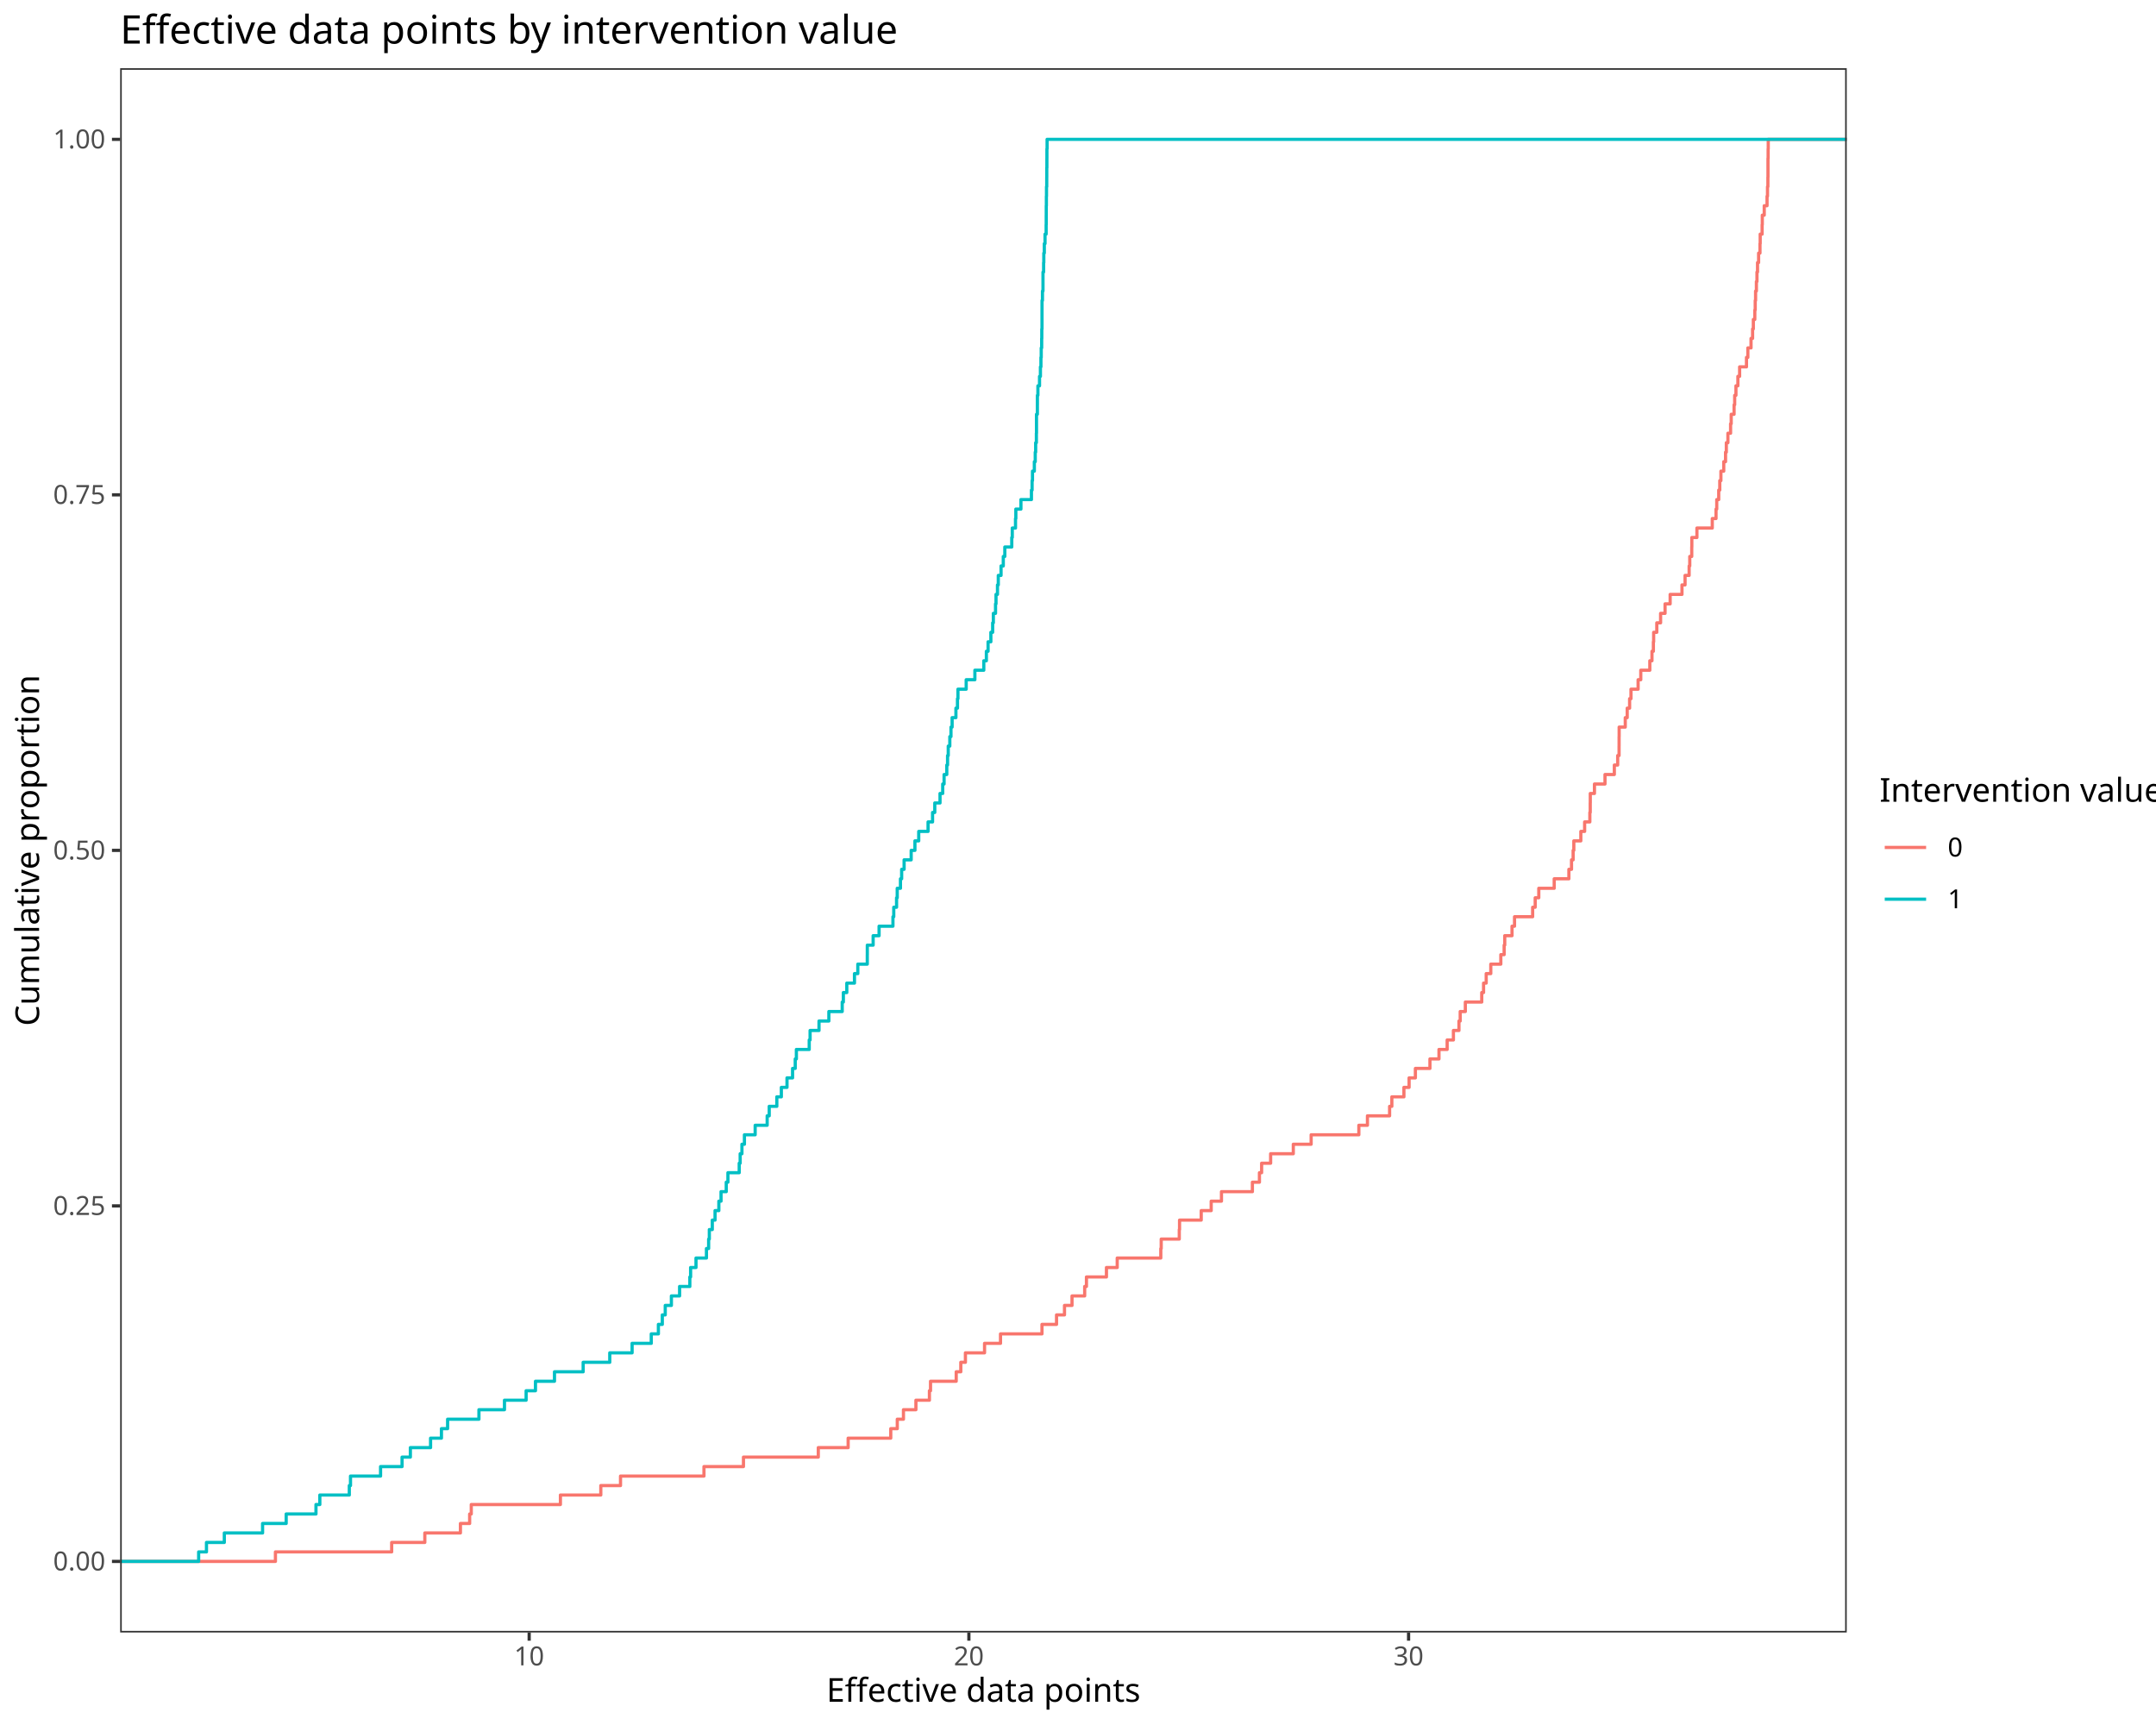
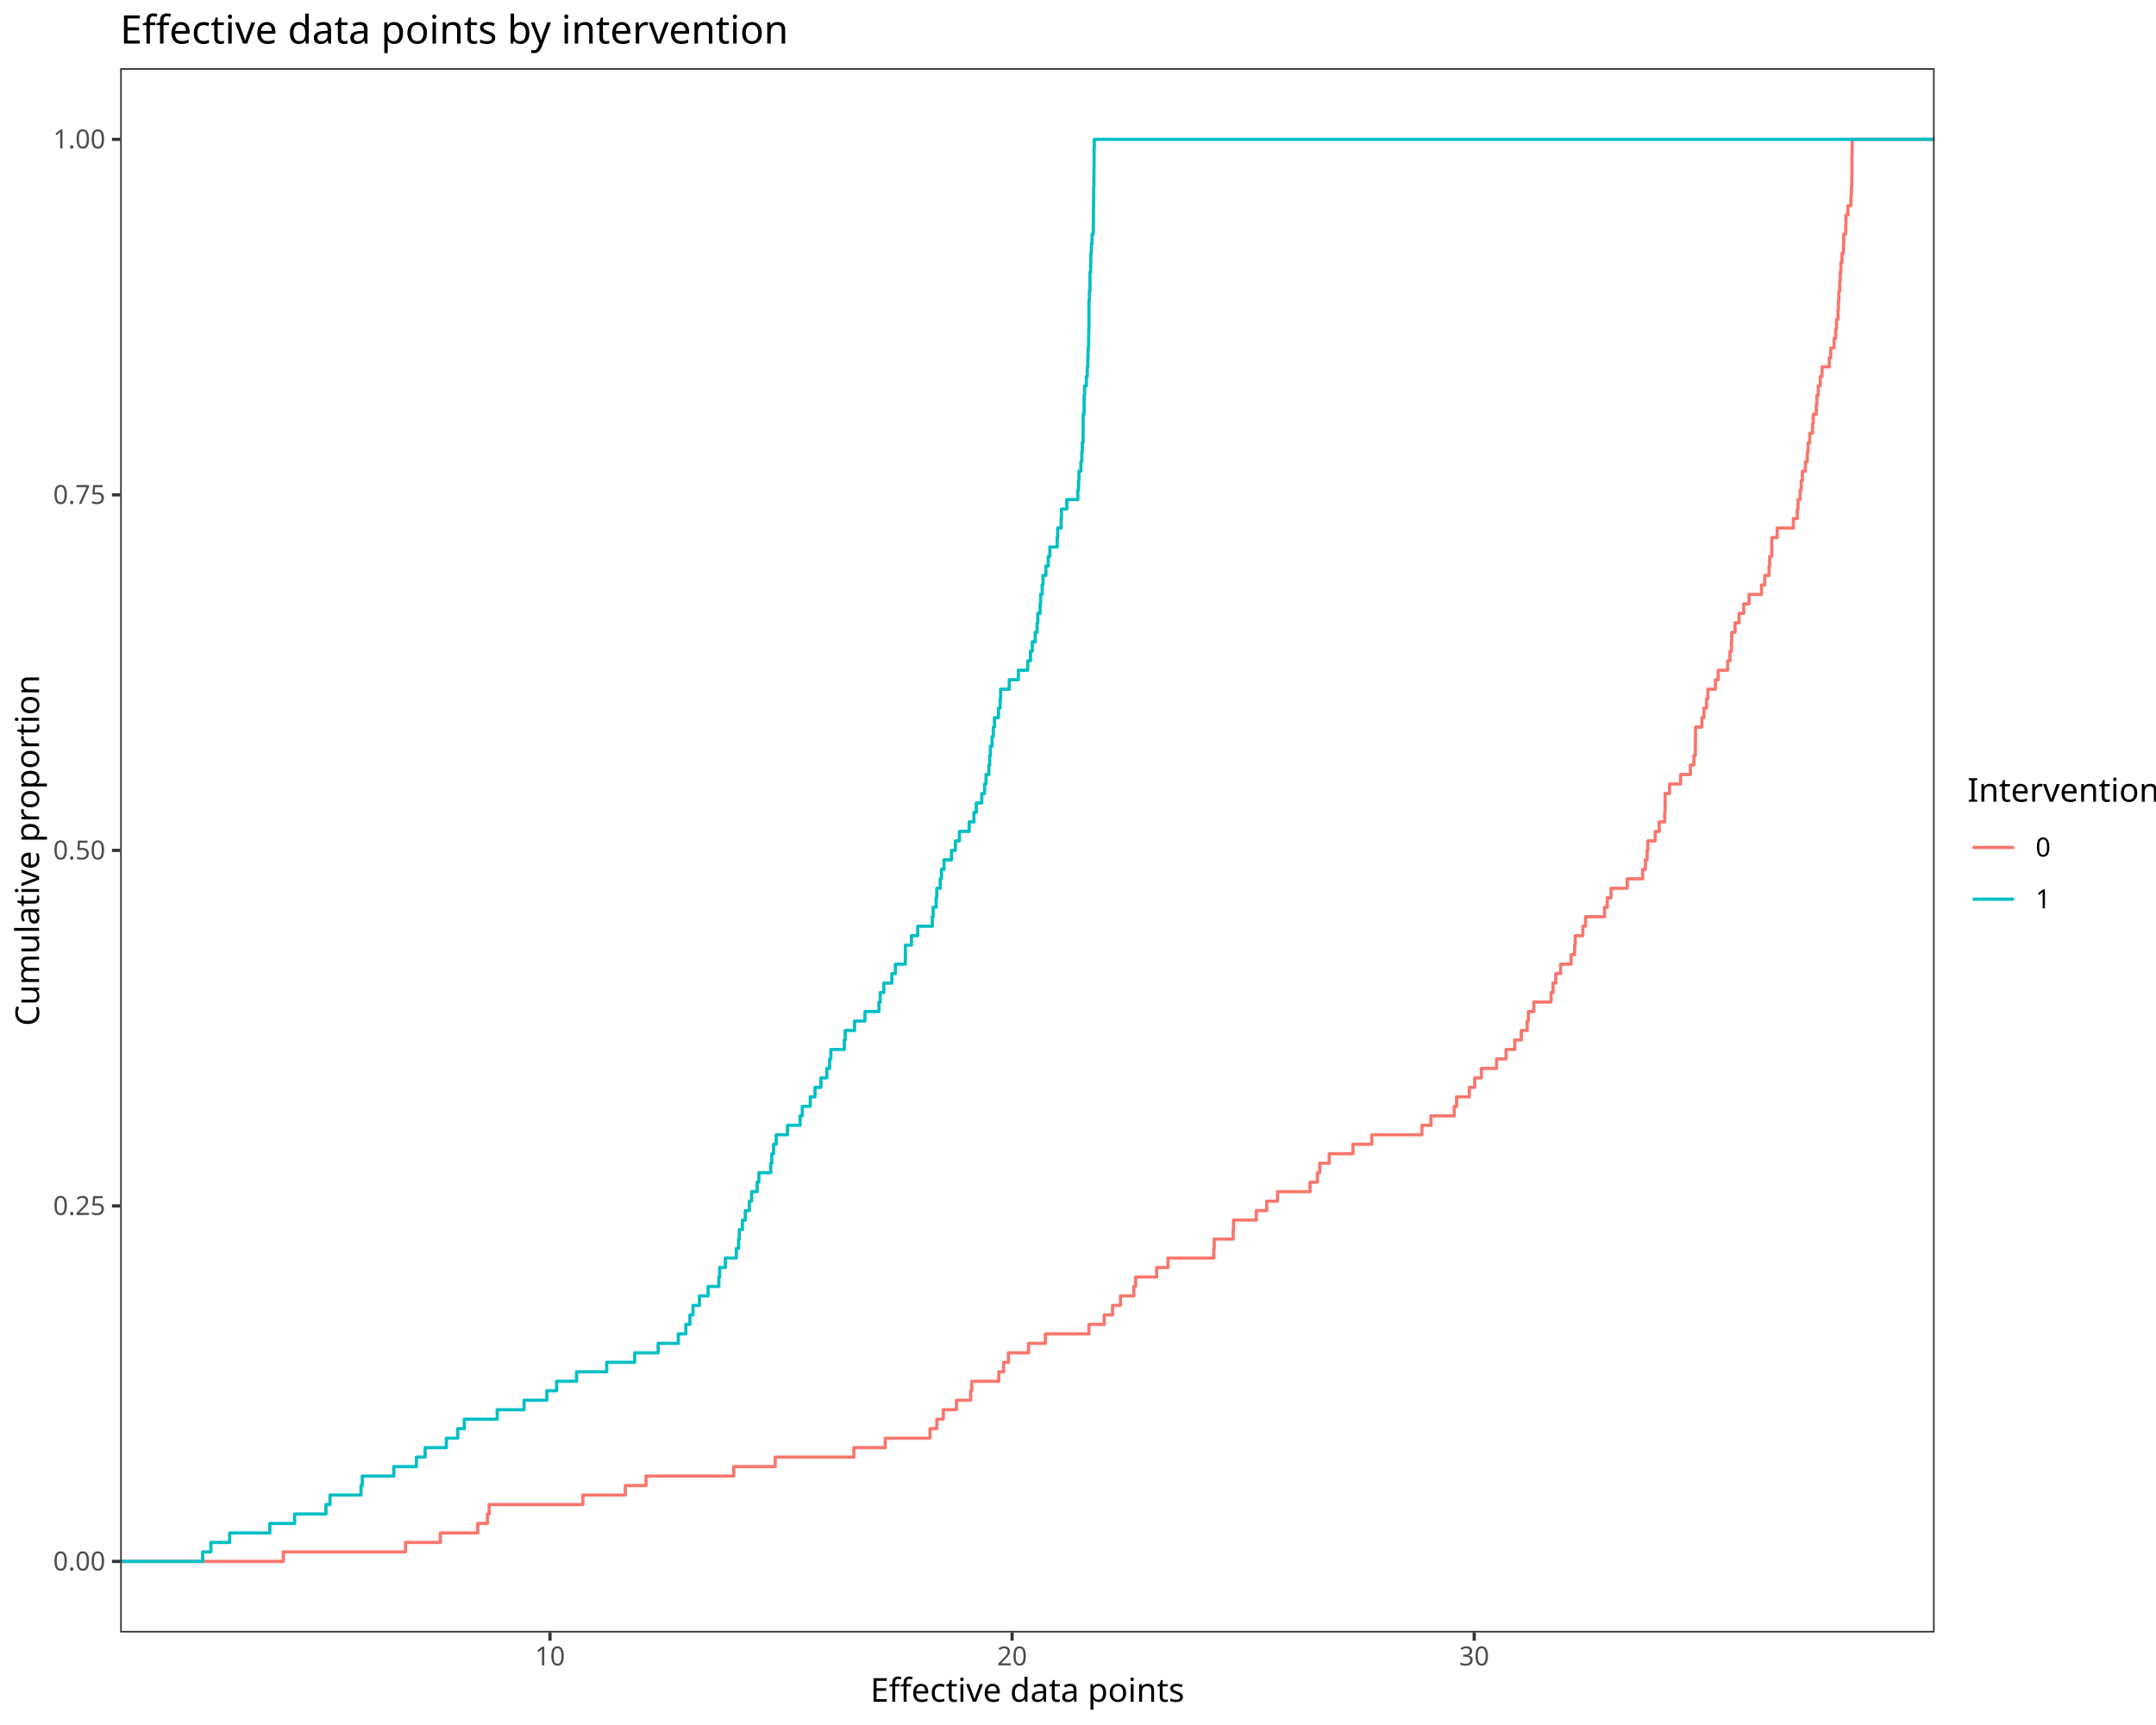
<svg xmlns="http://www.w3.org/2000/svg" class="svglite" data-engine-version="2.0" width="720.00pt" height="576.00pt" viewBox="0 0 720.00 576.00">
  <defs>
    <style type="text/css">
    .svglite line, .svglite polyline, .svglite polygon, .svglite path, .svglite rect, .svglite circle {
      fill: none;
      stroke: #000000;
      stroke-linecap: round;
      stroke-linejoin: round;
      stroke-miterlimit: 10.00;
    }
  </style>
  </defs>
  <rect width="100%" height="100%" style="stroke: none; fill: #FFFFFF;" />
  <defs>
    <clipPath id="cpMC4wMHw3MjAuMDB8MC4wMHw1NzYuMDA=">
      <rect x="0.00" y="0.00" width="720.00" height="576.00" />
    </clipPath>
  </defs>
  <g clip-path="url(#cpMC4wMHw3MjAuMDB8MC4wMHw1NzYuMDA=)">
    <rect x="0.00" y="0.00" width="720.00" height="576.00" style="stroke-width: 1.07; stroke: #FFFFFF; fill: #FFFFFF;" />
  </g>
  <defs>
-     <clipPath id="cpNDAuMTN8NjE2LjcyfDIyLjc4fDU0NS4xMQ==">
-       <rect x="40.13" y="22.78" width="576.59" height="522.33" />
+     <clipPath id="cpNDAuMTN8NjQ2LjA4fDIyLjc4fDU0NS4xMQ==">
+       <rect x="40.13" y="22.78" width="605.94" height="522.33" />
    </clipPath>
  </defs>
-   <g clip-path="url(#cpNDAuMTN8NjE2LjcyfDIyLjc4fDU0NS4xMQ==)">
-     <rect x="40.13" y="22.78" width="576.59" height="522.33" style="stroke-width: 1.07; stroke: none; fill: #FFFFFF;" />
-     <polyline points="40.13,521.37 91.98,521.37 91.98,518.20 130.80,518.20 130.80,515.04 141.87,515.04 141.87,511.87 153.76,511.87 153.76,508.71 156.84,508.71 156.84,505.54 157.38,505.54 157.38,502.38 187.15,502.38 187.15,499.21 200.64,499.21 200.64,496.05 207.22,496.05 207.22,492.88 235.09,492.88 235.09,489.71 248.28,489.71 248.28,486.55 273.27,486.55 273.27,483.38 283.24,483.38 283.24,480.22 297.47,480.22 297.47,477.05 299.65,477.05 299.65,473.89 301.71,473.89 301.71,470.72 305.87,470.72 305.87,467.55 310.38,467.55 310.38,464.39 310.75,464.39 310.75,461.22 319.33,461.22 319.33,458.06 320.86,458.06 320.86,454.89 322.40,454.89 322.40,451.73 328.79,451.73 328.79,448.56 334.12,448.56 334.12,445.40 347.97,445.40 347.97,442.23 352.83,442.23 352.83,439.06 355.49,439.06 355.49,435.90 358.00,435.90 358.00,432.73 362.23,432.73 362.23,429.57 362.82,429.57 362.82,426.40 369.50,426.40 369.50,423.24 373.10,423.24 373.10,420.07 387.65,420.07 387.65,416.90 387.79,416.90 387.79,413.74 393.82,413.74 393.82,410.57 393.91,410.57 393.91,407.41 401.15,407.41 401.15,404.24 404.48,404.24 404.48,401.08 407.91,401.08 407.91,397.91 418.24,397.91 418.24,394.75 420.59,394.75 420.59,391.58 421.32,391.58 421.32,388.41 424.33,388.41 424.33,385.25 431.90,385.25 431.90,382.08 437.86,382.08 437.86,378.92 453.79,378.92 453.79,375.75 456.66,375.75 456.66,372.59 464.06,372.59 464.06,369.42 464.81,369.42 464.81,366.25 468.84,366.25 468.84,363.09 470.57,363.09 470.57,359.92 472.67,359.92 472.67,356.76 477.53,356.76 477.53,353.59 480.55,353.59 480.55,350.43 483.28,350.43 483.28,347.26 485.37,347.26 485.37,344.09 487.22,344.09 487.22,340.93 487.64,340.93 487.64,337.76 489.35,337.76 489.35,334.60 494.83,334.60 494.83,331.43 495.44,331.43 495.44,328.27 496.32,328.27 496.32,325.10 497.85,325.10 497.85,321.94 501.20,321.94 501.20,318.77 502.31,318.77 502.31,315.60 502.51,315.60 502.51,312.44 504.94,312.44 504.94,309.27 505.78,309.27 505.78,306.11 511.83,306.11 511.83,302.94 512.68,302.94 512.68,299.78 513.88,299.78 513.88,296.61 519.03,296.61 519.03,293.44 523.93,293.44 523.93,290.28 524.81,290.28 524.81,287.11 525.35,287.11 525.35,283.95 525.58,283.95 525.58,280.78 527.92,280.78 527.92,277.62 529.19,277.62 529.19,274.45 530.93,274.45 530.93,271.29 531.06,271.29 531.06,268.12 531.08,268.12 531.08,264.95 532.47,264.95 532.47,261.79 535.99,261.79 535.99,258.62 539.11,258.62 539.11,255.46 540.23,255.46 540.23,252.29 540.69,252.29 540.69,249.13 540.70,249.13 540.70,245.96 540.72,245.96 540.72,242.79 542.76,242.79 542.76,239.63 543.41,239.63 543.41,236.46 544.21,236.46 544.21,233.30 544.67,233.30 544.67,230.13 547.05,230.13 547.05,226.97 547.94,226.97 547.94,223.80 550.96,223.80 550.96,220.64 551.68,220.64 551.68,217.47 552.15,217.47 552.15,214.30 552.24,214.30 552.24,211.14 553.29,211.14 553.29,207.97 554.56,207.97 554.56,204.81 556.05,204.81 556.05,201.64 557.75,201.64 557.75,198.48 561.70,198.48 561.70,195.31 562.73,195.31 562.73,192.14 564.09,192.14 564.09,188.98 564.30,188.98 564.30,185.81 564.96,185.81 564.96,182.65 564.99,182.65 564.99,179.48 566.69,179.48 566.69,176.32 571.82,176.32 571.82,173.15 573.07,173.15 573.07,169.99 573.31,169.99 573.31,166.82 573.97,166.82 573.97,163.65 574.32,163.65 574.32,160.49 574.70,160.49 574.70,157.32 575.65,157.32 575.65,154.16 576.25,154.16 576.25,150.99 576.51,150.99 576.51,147.83 577.04,147.83 577.04,144.66 577.93,144.66 577.93,141.49 578.14,141.49 578.14,138.33 579.10,138.33 579.10,135.16 579.30,135.16 579.30,132.00 579.72,132.00 579.72,128.83 580.37,128.83 580.37,125.67 580.95,125.67 580.95,122.50 583.24,122.50 583.24,119.34 583.70,119.34 583.70,116.17 584.76,116.17 584.76,113.00 585.28,113.00 585.28,109.84 585.53,109.84 585.53,106.67 586.02,106.67 586.02,103.51 586.16,103.51 586.16,100.34 586.28,100.34 586.28,97.18 586.55,97.18 586.55,94.01 586.74,94.01 586.74,90.84 586.93,90.84 586.93,87.68 587.29,87.68 587.29,84.51 587.75,84.51 587.75,81.35 587.82,81.35 587.82,78.18 588.46,78.18 588.46,75.02 588.52,75.02 588.52,71.85 589.17,71.85 589.17,68.69 590.11,68.69 590.11,65.52 590.26,65.52 590.26,62.35 590.39,62.35 590.39,59.19 590.42,59.19 590.42,56.02 590.42,56.02 590.42,52.86 590.47,52.86 590.47,49.69 590.51,49.69 590.51,46.53 616.72,46.53 616.72,46.53 " style="stroke-width: 1.07; stroke: #F8766D; stroke-linecap: butt;" />
-     <polyline points="40.13,521.37 66.34,521.37 66.34,518.20 68.95,518.20 68.95,515.04 74.91,515.04 74.91,511.87 87.69,511.87 87.69,508.71 95.57,508.71 95.57,505.54 105.52,505.54 105.52,502.38 106.81,502.38 106.81,499.21 116.65,499.21 116.65,496.05 117.05,496.05 117.05,492.88 127.09,492.88 127.09,489.71 134.27,489.71 134.27,486.55 137.04,486.55 137.04,483.38 143.79,483.38 143.79,480.22 147.42,480.22 147.42,477.05 149.48,477.05 149.48,473.89 159.94,473.89 159.94,470.72 168.47,470.72 168.47,467.55 175.70,467.55 175.70,464.39 178.82,464.39 178.82,461.22 185.17,461.22 185.17,458.06 194.75,458.06 194.75,454.89 203.63,454.89 203.63,451.73 211.09,451.73 211.09,448.56 217.49,448.56 217.49,445.40 219.87,445.40 219.87,442.23 221.18,442.23 221.18,439.06 222.16,439.06 222.16,435.90 224.21,435.90 224.21,432.73 226.95,432.73 226.95,429.57 230.37,429.57 230.37,426.40 230.63,426.40 230.63,423.24 232.43,423.24 232.43,420.07 235.92,420.07 235.92,416.90 236.65,416.90 236.65,413.74 236.88,413.74 236.88,410.57 237.87,410.57 237.87,407.41 238.79,407.41 238.79,404.24 240.06,404.24 240.06,401.08 240.79,401.08 240.79,397.91 242.53,397.91 242.53,394.75 243.09,394.75 243.09,391.58 246.86,391.58 246.86,388.41 247.18,388.41 247.18,385.25 247.77,385.25 247.77,382.08 248.60,382.08 248.60,378.92 252.19,378.92 252.19,375.75 256.20,375.75 256.20,372.59 256.88,372.59 256.88,369.42 259.42,369.42 259.42,366.25 260.93,366.25 260.93,363.09 262.82,363.09 262.82,359.92 264.68,359.92 264.68,356.76 265.57,356.76 265.57,353.59 265.95,353.59 265.95,350.43 270.24,350.43 270.24,347.26 270.53,347.26 270.53,344.09 273.51,344.09 273.51,340.93 276.80,340.93 276.80,337.76 281.26,337.76 281.26,334.60 281.64,334.60 281.64,331.43 282.79,331.43 282.79,328.27 285.35,328.27 285.35,325.10 286.47,325.10 286.47,321.94 289.63,321.94 289.63,318.77 289.64,318.77 289.64,315.60 291.59,315.60 291.59,312.44 293.57,312.44 293.57,309.27 298.20,309.27 298.20,306.11 298.47,306.11 298.47,302.94 299.41,302.94 299.41,299.78 299.63,299.78 299.63,296.61 300.71,296.61 300.71,293.44 301.11,293.44 301.11,290.28 301.93,290.28 301.93,287.11 304.29,287.11 304.29,283.95 305.54,283.95 305.54,280.78 306.81,280.78 306.81,277.62 309.93,277.62 309.93,274.45 311.43,274.45 311.43,271.29 312.17,271.29 312.17,268.12 313.92,268.12 313.92,264.95 314.82,264.95 314.82,261.79 315.28,261.79 315.28,258.62 316.18,258.62 316.18,255.46 316.44,255.46 316.44,252.29 316.67,252.29 316.67,249.13 317.19,249.13 317.19,245.96 317.58,245.96 317.58,242.79 317.96,242.79 317.96,239.63 319.23,239.63 319.23,236.46 319.75,236.46 319.75,233.30 319.91,233.30 319.91,230.13 322.66,230.13 322.66,226.97 325.56,226.97 325.56,223.80 328.54,223.80 328.54,220.64 329.40,220.64 329.40,217.47 329.97,217.47 329.97,214.30 330.90,214.30 330.90,211.14 331.50,211.14 331.50,207.97 331.73,207.97 331.73,204.81 332.46,204.81 332.46,201.64 332.62,201.64 332.62,198.48 333.11,198.48 333.11,195.31 333.38,195.31 333.38,192.14 334.30,192.14 334.30,188.98 335.05,188.98 335.05,185.81 335.56,185.81 335.56,182.65 337.88,182.65 337.88,179.48 338.05,179.48 338.05,176.32 339.13,176.32 339.13,173.15 339.24,173.15 339.24,169.99 340.94,169.99 340.94,166.82 344.45,166.82 344.45,163.65 344.67,163.65 344.67,160.49 344.80,160.49 344.80,157.32 345.42,157.32 345.42,154.16 345.72,154.16 345.72,150.99 345.86,150.99 345.86,147.83 346.10,147.83 346.10,144.66 346.14,144.66 346.14,141.49 346.14,141.49 346.14,138.33 346.43,138.33 346.43,135.16 346.44,135.16 346.44,132.00 346.61,132.00 346.61,128.83 347.15,128.83 347.15,125.67 347.45,125.67 347.45,122.50 347.62,122.50 347.62,119.34 347.72,119.34 347.72,116.17 347.87,116.17 347.87,113.00 347.91,113.00 347.91,109.84 347.98,109.84 347.98,106.67 347.98,106.67 347.98,103.51 347.99,103.51 347.99,100.34 348.13,100.34 348.13,97.18 348.31,97.18 348.31,94.01 348.31,94.01 348.31,90.84 348.52,90.84 348.52,87.68 348.58,87.68 348.58,84.51 348.75,84.51 348.75,81.35 348.99,81.35 348.99,78.18 349.36,78.18 349.36,75.02 349.39,75.02 349.39,71.85 349.40,71.85 349.40,68.69 349.44,68.69 349.44,65.52 349.48,65.52 349.48,62.35 349.56,62.35 349.56,59.19 349.57,59.19 349.57,56.02 349.61,56.02 349.61,52.86 349.62,52.86 349.62,49.69 349.68,49.69 349.68,46.53 616.72,46.53 616.72,46.53 " style="stroke-width: 1.07; stroke: #00BFC4; stroke-linecap: butt;" />
-     <rect x="40.13" y="22.78" width="576.59" height="522.33" style="stroke-width: 1.07; stroke: #333333;" />
+   <g clip-path="url(#cpNDAuMTN8NjQ2LjA4fDIyLjc4fDU0NS4xMQ==)">
+     <rect x="40.13" y="22.78" width="605.94" height="522.33" style="stroke-width: 1.07; stroke: none; fill: #FFFFFF;" />
+     <polyline points="40.13,521.37 94.62,521.37 94.62,518.20 135.42,518.20 135.42,515.04 147.05,515.04 147.05,511.87 159.54,511.87 159.54,508.71 162.79,508.71 162.79,505.54 163.35,505.54 163.35,502.38 194.64,502.38 194.64,499.21 208.82,499.21 208.82,496.05 215.73,496.05 215.73,492.88 245.02,492.88 245.02,489.71 258.88,489.71 258.88,486.55 285.14,486.55 285.14,483.38 295.62,483.38 295.62,480.22 310.57,480.22 310.57,477.05 312.86,477.05 312.86,473.89 315.02,473.89 315.02,470.72 319.40,470.72 319.40,467.55 324.14,467.55 324.14,464.39 324.53,464.39 324.53,461.22 333.55,461.22 333.55,458.06 335.16,458.06 335.16,454.89 336.77,454.89 336.77,451.73 343.49,451.73 343.49,448.56 349.09,448.56 349.09,445.40 363.64,445.40 363.64,442.23 368.75,442.23 368.75,439.06 371.55,439.06 371.55,435.90 374.18,435.90 374.18,432.73 378.63,432.73 378.63,429.57 379.25,429.57 379.25,426.40 386.27,426.40 386.27,423.24 390.06,423.24 390.06,420.07 405.35,420.07 405.35,416.90 405.49,416.90 405.49,413.74 411.83,413.74 411.83,410.57 411.93,410.57 411.93,407.41 419.53,407.41 419.53,404.24 423.03,404.24 423.03,401.08 426.64,401.08 426.64,397.91 437.49,397.91 437.49,394.75 439.96,394.75 439.96,391.58 440.72,391.58 440.72,388.41 443.89,388.41 443.89,385.25 451.84,385.25 451.84,382.08 458.11,382.08 458.11,378.92 474.85,378.92 474.85,375.75 477.87,375.75 477.87,372.59 485.65,372.59 485.65,369.42 486.43,369.42 486.43,366.25 490.67,366.25 490.67,363.09 492.48,363.09 492.48,359.92 494.70,359.92 494.70,356.76 499.80,356.76 499.80,353.59 502.97,353.59 502.97,350.43 505.84,350.43 505.84,347.26 508.04,347.26 508.04,344.09 509.99,344.09 509.99,340.93 510.42,340.93 510.42,337.76 512.22,337.76 512.22,334.60 517.98,334.60 517.98,331.43 518.62,331.43 518.62,328.27 519.55,328.27 519.55,325.10 521.16,325.10 521.16,321.94 524.67,321.94 524.67,318.77 525.84,318.77 525.84,315.60 526.05,315.60 526.05,312.44 528.60,312.44 528.60,309.27 529.49,309.27 529.49,306.11 535.84,306.11 535.84,302.94 536.74,302.94 536.74,299.78 538.00,299.78 538.00,296.61 543.41,296.61 543.41,293.44 548.56,293.44 548.56,290.28 549.48,290.28 549.48,287.11 550.06,287.11 550.06,283.95 550.29,283.95 550.29,280.78 552.76,280.78 552.76,277.62 554.09,277.62 554.09,274.45 555.92,274.45 555.92,271.29 556.06,271.29 556.06,268.12 556.07,268.12 556.07,264.95 557.53,264.95 557.53,261.79 561.24,261.79 561.24,258.62 564.51,258.62 564.51,255.46 565.69,255.46 565.69,252.29 566.17,252.29 566.17,249.13 566.19,249.13 566.19,245.96 566.21,245.96 566.21,242.79 568.35,242.79 568.35,239.63 569.04,239.63 569.04,236.46 569.88,236.46 569.88,233.30 570.36,233.30 570.36,230.13 572.86,230.13 572.86,226.97 573.79,226.97 573.79,223.80 576.97,223.80 576.97,220.64 577.73,220.64 577.73,217.47 578.22,217.47 578.22,214.30 578.32,214.30 578.32,211.14 579.42,211.14 579.42,207.97 580.76,207.97 580.76,204.81 582.32,204.81 582.32,201.64 584.10,201.64 584.10,198.48 588.26,198.48 588.26,195.31 589.34,195.31 589.34,192.14 590.77,192.14 590.77,188.98 590.99,188.98 590.99,185.81 591.68,185.81 591.68,182.65 591.71,182.65 591.71,179.48 593.50,179.48 593.50,176.32 598.89,176.32 598.89,173.15 600.21,173.15 600.21,169.99 600.46,169.99 600.46,166.82 601.15,166.82 601.15,163.65 601.51,163.65 601.51,160.49 601.92,160.49 601.92,157.32 602.92,157.32 602.92,154.16 603.55,154.16 603.55,150.99 603.82,150.99 603.82,147.83 604.38,147.83 604.38,144.66 605.31,144.66 605.31,141.49 605.54,141.49 605.54,138.33 606.55,138.33 606.55,135.16 606.75,135.16 606.75,132.00 607.20,132.00 607.20,128.83 607.87,128.83 607.87,125.67 608.48,125.67 608.48,122.50 610.89,122.50 610.89,119.34 611.38,119.34 611.38,116.17 612.49,116.17 612.49,113.00 613.03,113.00 613.03,109.84 613.30,109.84 613.30,106.67 613.81,106.67 613.81,103.51 613.96,103.51 613.96,100.34 614.09,100.34 614.09,97.18 614.37,97.18 614.37,94.01 614.57,94.01 614.57,90.84 614.77,90.84 614.77,87.68 615.15,87.68 615.15,84.51 615.63,84.51 615.63,81.35 615.71,81.35 615.71,78.18 616.38,78.18 616.38,75.02 616.44,75.02 616.44,71.85 617.12,71.85 617.12,68.69 618.11,68.69 618.11,65.52 618.27,65.52 618.27,62.35 618.41,62.35 618.41,59.19 618.44,59.19 618.44,56.02 618.44,56.02 618.44,52.86 618.49,52.86 618.49,49.69 618.53,49.69 618.53,46.53 646.08,46.53 646.08,46.53 " style="stroke-width: 1.07; stroke: #F8766D; stroke-linecap: butt;" />
+     <polyline points="40.13,521.37 67.68,521.37 67.68,518.20 70.42,518.20 70.42,515.04 76.68,515.04 76.68,511.87 90.11,511.87 90.11,508.71 98.39,508.71 98.39,505.54 108.85,505.54 108.85,502.38 110.20,502.38 110.20,499.21 120.55,499.21 120.55,496.05 120.97,496.05 120.97,492.88 131.51,492.88 131.51,489.71 139.06,489.71 139.06,486.55 141.97,486.55 141.97,483.38 149.07,483.38 149.07,480.22 152.88,480.22 152.88,477.05 155.05,477.05 155.05,473.89 166.04,473.89 166.04,470.72 175.01,470.72 175.01,467.55 182.60,467.55 182.60,464.39 185.88,464.39 185.88,461.22 192.55,461.22 192.55,458.06 202.62,458.06 202.62,454.89 211.95,454.89 211.95,451.73 219.79,451.73 219.79,448.56 226.52,448.56 226.52,445.40 229.03,445.40 229.03,442.23 230.40,442.23 230.40,439.06 231.43,439.06 231.43,435.90 233.58,435.90 233.58,432.73 236.46,432.73 236.46,429.57 240.05,429.57 240.05,426.40 240.33,426.40 240.33,423.24 242.22,423.24 242.22,420.07 245.89,420.07 245.89,416.90 246.66,416.90 246.66,413.74 246.90,413.74 246.90,410.57 247.94,410.57 247.94,407.41 248.90,407.41 248.90,404.24 250.24,404.24 250.24,401.08 251.01,401.08 251.01,397.91 252.84,397.91 252.84,394.75 253.43,394.75 253.43,391.58 257.39,391.58 257.39,388.41 257.73,388.41 257.73,385.25 258.34,385.25 258.34,382.08 259.21,382.08 259.21,378.92 262.98,378.92 262.98,375.75 267.20,375.75 267.20,372.59 267.92,372.59 267.92,369.42 270.59,369.42 270.59,366.25 272.17,366.25 272.17,363.09 274.15,363.09 274.15,359.92 276.11,359.92 276.11,356.76 277.05,356.76 277.05,353.59 277.45,353.59 277.45,350.43 281.96,350.43 281.96,347.26 282.26,347.26 282.26,344.09 285.39,344.09 285.39,340.93 288.85,340.93 288.85,337.76 293.53,337.76 293.53,334.60 293.94,334.60 293.94,331.43 295.15,331.43 295.15,328.27 297.83,328.27 297.83,325.10 299.02,325.10 299.02,321.94 302.34,321.94 302.34,318.77 302.35,318.77 302.35,315.60 304.39,315.60 304.39,312.44 306.47,312.44 306.47,309.27 311.34,309.27 311.34,306.11 311.62,306.11 311.62,302.94 312.61,302.94 312.61,299.78 312.84,299.78 312.84,296.61 313.98,296.61 313.98,293.44 314.40,293.44 314.40,290.28 315.26,290.28 315.26,287.11 317.74,287.11 317.74,283.95 319.05,283.95 319.05,280.78 320.39,280.78 320.39,277.62 323.66,277.62 323.66,274.45 325.25,274.45 325.25,271.29 326.02,271.29 326.02,268.12 327.86,268.12 327.86,264.95 328.80,264.95 328.80,261.79 329.29,261.79 329.29,258.62 330.23,258.62 330.23,255.46 330.51,255.46 330.51,252.29 330.75,252.29 330.75,249.13 331.30,249.13 331.30,245.96 331.71,245.96 331.71,242.79 332.11,242.79 332.11,239.63 333.44,239.63 333.44,236.46 333.99,236.46 333.99,233.30 334.16,233.30 334.16,230.13 337.04,230.13 337.04,226.97 340.09,226.97 340.09,223.80 343.22,223.80 343.22,220.64 344.13,220.64 344.13,217.47 344.73,217.47 344.73,214.30 345.70,214.30 345.70,211.14 346.34,211.14 346.34,207.97 346.58,207.97 346.58,204.81 347.34,204.81 347.34,201.64 347.51,201.64 347.51,198.48 348.03,198.48 348.03,195.31 348.31,195.31 348.31,192.14 349.28,192.14 349.28,188.98 350.07,188.98 350.07,185.81 350.60,185.81 350.60,182.65 353.04,182.65 353.04,179.48 353.21,179.48 353.21,176.32 354.36,176.32 354.36,173.15 354.47,173.15 354.47,169.99 356.25,169.99 356.25,166.82 359.94,166.82 359.94,163.65 360.17,163.65 360.17,160.49 360.32,160.49 360.32,157.32 360.97,157.32 360.97,154.16 361.27,154.16 361.27,150.99 361.43,150.99 361.43,147.83 361.68,147.83 361.68,144.66 361.72,144.66 361.72,141.49 361.72,141.49 361.72,138.33 362.03,138.33 362.03,135.16 362.03,135.16 362.03,132.00 362.22,132.00 362.22,128.83 362.78,128.83 362.78,125.67 363.10,125.67 363.10,122.50 363.27,122.50 363.27,119.34 363.38,119.34 363.38,116.17 363.54,116.17 363.54,113.00 363.58,113.00 363.58,109.84 363.66,109.84 363.66,106.67 363.66,106.67 363.66,103.51 363.66,103.51 363.66,100.34 363.81,100.34 363.81,97.18 364.00,97.18 364.00,94.01 364.00,94.01 364.00,90.84 364.22,90.84 364.22,87.68 364.28,87.68 364.28,84.51 364.47,84.51 364.47,81.35 364.71,81.35 364.71,78.18 365.10,78.18 365.10,75.02 365.14,75.02 365.14,71.85 365.15,71.85 365.15,68.69 365.19,68.69 365.19,65.52 365.23,65.52 365.23,62.35 365.31,62.35 365.31,59.19 365.33,59.19 365.33,56.02 365.37,56.02 365.37,52.86 365.38,52.86 365.38,49.69 365.44,49.69 365.44,46.53 646.08,46.53 646.08,46.53 " style="stroke-width: 1.07; stroke: #00BFC4; stroke-linecap: butt;" />
+     <rect x="40.13" y="22.78" width="605.94" height="522.33" style="stroke-width: 1.07; stroke: #333333;" />
  </g>
  <g clip-path="url(#cpMC4wMHw3MjAuMDB8MC4wMHw1NzYuMDA=)">
    <text x="35.20" y="524.40" text-anchor="end" style="font-size: 8.80px; fill: #4D4D4D; font-family: sans;" textLength="17.13px" lengthAdjust="spacingAndGlyphs">0.00</text>
    <text x="35.20" y="405.69" text-anchor="end" style="font-size: 8.80px; fill: #4D4D4D; font-family: sans;" textLength="17.13px" lengthAdjust="spacingAndGlyphs">0.25</text>
    <text x="35.20" y="286.98" text-anchor="end" style="font-size: 8.80px; fill: #4D4D4D; font-family: sans;" textLength="17.13px" lengthAdjust="spacingAndGlyphs">0.50</text>
    <text x="35.20" y="168.26" text-anchor="end" style="font-size: 8.80px; fill: #4D4D4D; font-family: sans;" textLength="17.13px" lengthAdjust="spacingAndGlyphs">0.75</text>
    <text x="35.20" y="49.55" text-anchor="end" style="font-size: 8.80px; fill: #4D4D4D; font-family: sans;" textLength="17.13px" lengthAdjust="spacingAndGlyphs">1.00</text>
    <polyline points="37.39,521.37 40.13,521.37 " style="stroke-width: 1.07; stroke: #333333; stroke-linecap: butt;" />
    <polyline points="37.39,402.66 40.13,402.66 " style="stroke-width: 1.07; stroke: #333333; stroke-linecap: butt;" />
    <polyline points="37.39,283.95 40.13,283.95 " style="stroke-width: 1.07; stroke: #333333; stroke-linecap: butt;" />
    <polyline points="37.39,165.24 40.13,165.24 " style="stroke-width: 1.07; stroke: #333333; stroke-linecap: butt;" />
    <polyline points="37.39,46.53 40.13,46.53 " style="stroke-width: 1.07; stroke: #333333; stroke-linecap: butt;" />
-     <polyline points="176.72,547.85 176.72,545.11 " style="stroke-width: 1.07; stroke: #333333; stroke-linecap: butt;" />
-     <polyline points="323.56,547.85 323.56,545.11 " style="stroke-width: 1.07; stroke: #333333; stroke-linecap: butt;" />
-     <polyline points="470.40,547.85 470.40,545.11 " style="stroke-width: 1.07; stroke: #333333; stroke-linecap: butt;" />
-     <text x="176.72" y="556.10" text-anchor="middle" style="font-size: 8.80px; fill: #4D4D4D; font-family: sans;" textLength="9.79px" lengthAdjust="spacingAndGlyphs">10</text>
-     <text x="323.56" y="556.10" text-anchor="middle" style="font-size: 8.80px; fill: #4D4D4D; font-family: sans;" textLength="9.79px" lengthAdjust="spacingAndGlyphs">20</text>
-     <text x="470.40" y="556.10" text-anchor="middle" style="font-size: 8.80px; fill: #4D4D4D; font-family: sans;" textLength="9.79px" lengthAdjust="spacingAndGlyphs">30</text>
-     <text x="328.43" y="568.24" text-anchor="middle" style="font-size: 11.00px; font-family: sans;" textLength="99.07px" lengthAdjust="spacingAndGlyphs">Effective data points</text>
+     <polyline points="183.67,547.85 183.67,545.11 " style="stroke-width: 1.07; stroke: #333333; stroke-linecap: butt;" />
+     <polyline points="337.99,547.85 337.99,545.11 " style="stroke-width: 1.07; stroke: #333333; stroke-linecap: butt;" />
+     <polyline points="492.31,547.85 492.31,545.11 " style="stroke-width: 1.07; stroke: #333333; stroke-linecap: butt;" />
+     <text x="183.67" y="556.10" text-anchor="middle" style="font-size: 8.80px; fill: #4D4D4D; font-family: sans;" textLength="9.79px" lengthAdjust="spacingAndGlyphs">10</text>
+     <text x="337.99" y="556.10" text-anchor="middle" style="font-size: 8.80px; fill: #4D4D4D; font-family: sans;" textLength="9.79px" lengthAdjust="spacingAndGlyphs">20</text>
+     <text x="492.31" y="556.10" text-anchor="middle" style="font-size: 8.80px; fill: #4D4D4D; font-family: sans;" textLength="9.79px" lengthAdjust="spacingAndGlyphs">30</text>
+     <text x="343.10" y="568.24" text-anchor="middle" style="font-size: 11.00px; font-family: sans;" textLength="99.07px" lengthAdjust="spacingAndGlyphs">Effective data points</text>
    <text transform="translate(13.05,283.95) rotate(-90)" text-anchor="middle" style="font-size: 11.00px; font-family: sans;" textLength="107.62px" lengthAdjust="spacingAndGlyphs">Cumulative proportion</text>
-     <rect x="627.68" y="259.00" width="86.84" height="49.89" style="stroke-width: 1.07; stroke: none; fill: #FFFFFF;" />
-     <text x="627.68" y="267.71" style="font-size: 11.00px; font-family: sans;" textLength="86.84px" lengthAdjust="spacingAndGlyphs">Intervention value</text>
-     <rect x="627.68" y="274.33" width="17.28" height="17.28" style="stroke-width: 1.07; stroke: none; fill: #FFFFFF;" />
-     <line x1="629.41" y1="282.97" x2="643.23" y2="282.97" style="stroke-width: 1.07; stroke: #F8766D; stroke-linecap: butt;" />
-     <rect x="627.68" y="291.61" width="17.28" height="17.28" style="stroke-width: 1.07; stroke: none; fill: #FFFFFF;" />
-     <line x1="629.41" y1="300.25" x2="643.23" y2="300.25" style="stroke-width: 1.07; stroke: #00BFC4; stroke-linecap: butt;" />
-     <text x="650.44" y="286.00" style="font-size: 8.80px; font-family: sans;" textLength="4.89px" lengthAdjust="spacingAndGlyphs">0</text>
-     <text x="650.44" y="303.28" style="font-size: 8.80px; font-family: sans;" textLength="4.89px" lengthAdjust="spacingAndGlyphs">1</text>
-     <text x="40.13" y="14.56" style="font-size: 13.20px; font-family: sans;" textLength="243.64px" lengthAdjust="spacingAndGlyphs">Effective data points by intervention value</text>
+     <rect x="657.03" y="259.00" width="57.49" height="49.89" style="stroke-width: 1.07; stroke: none; fill: #FFFFFF;" />
+     <text x="657.03" y="267.71" style="font-size: 11.00px; font-family: sans;" textLength="57.49px" lengthAdjust="spacingAndGlyphs">Intervention</text>
+     <rect x="657.03" y="274.33" width="17.28" height="17.28" style="stroke-width: 1.07; stroke: none; fill: #FFFFFF;" />
+     <line x1="658.76" y1="282.97" x2="672.59" y2="282.97" style="stroke-width: 1.07; stroke: #F8766D; stroke-linecap: butt;" />
+     <rect x="657.03" y="291.61" width="17.28" height="17.28" style="stroke-width: 1.07; stroke: none; fill: #FFFFFF;" />
+     <line x1="658.76" y1="300.25" x2="672.59" y2="300.25" style="stroke-width: 1.07; stroke: #00BFC4; stroke-linecap: butt;" />
+     <text x="679.79" y="286.00" style="font-size: 8.80px; font-family: sans;" textLength="4.89px" lengthAdjust="spacingAndGlyphs">0</text>
+     <text x="679.79" y="303.28" style="font-size: 8.80px; font-family: sans;" textLength="4.89px" lengthAdjust="spacingAndGlyphs">1</text>
+     <text x="40.13" y="14.56" style="font-size: 13.20px; font-family: sans;" textLength="208.41px" lengthAdjust="spacingAndGlyphs">Effective data points by intervention</text>
  </g>
</svg>
